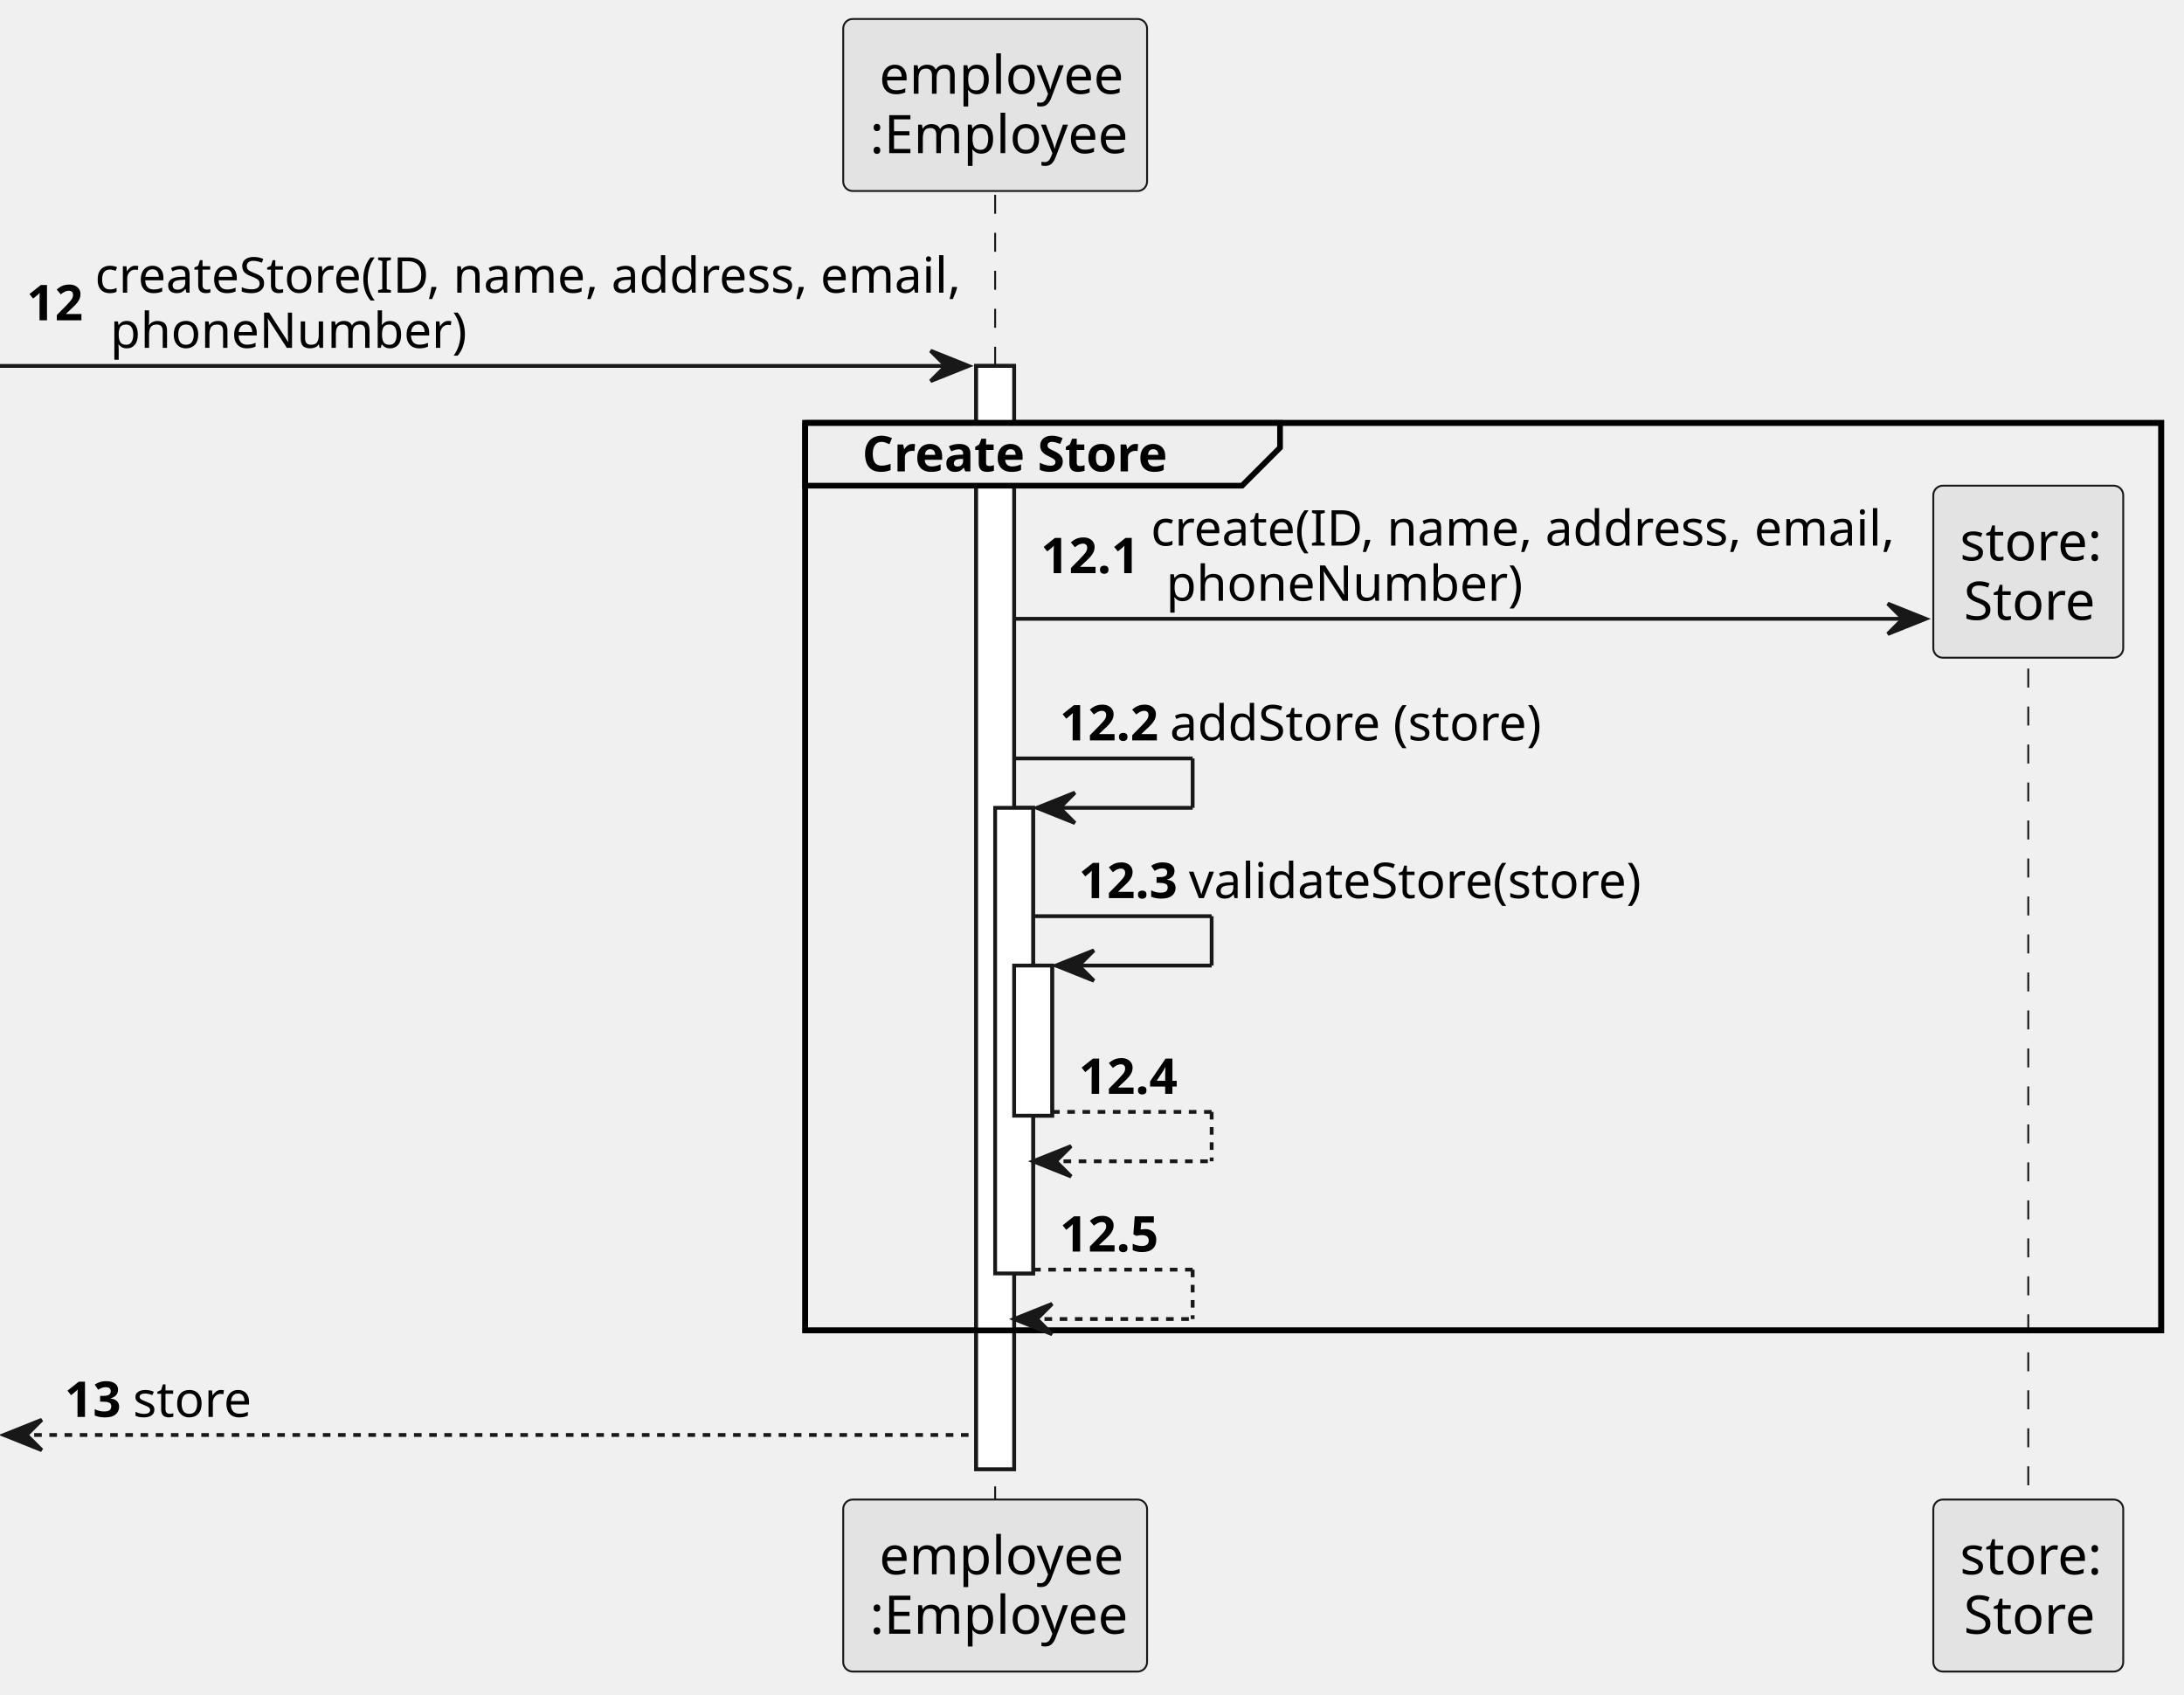
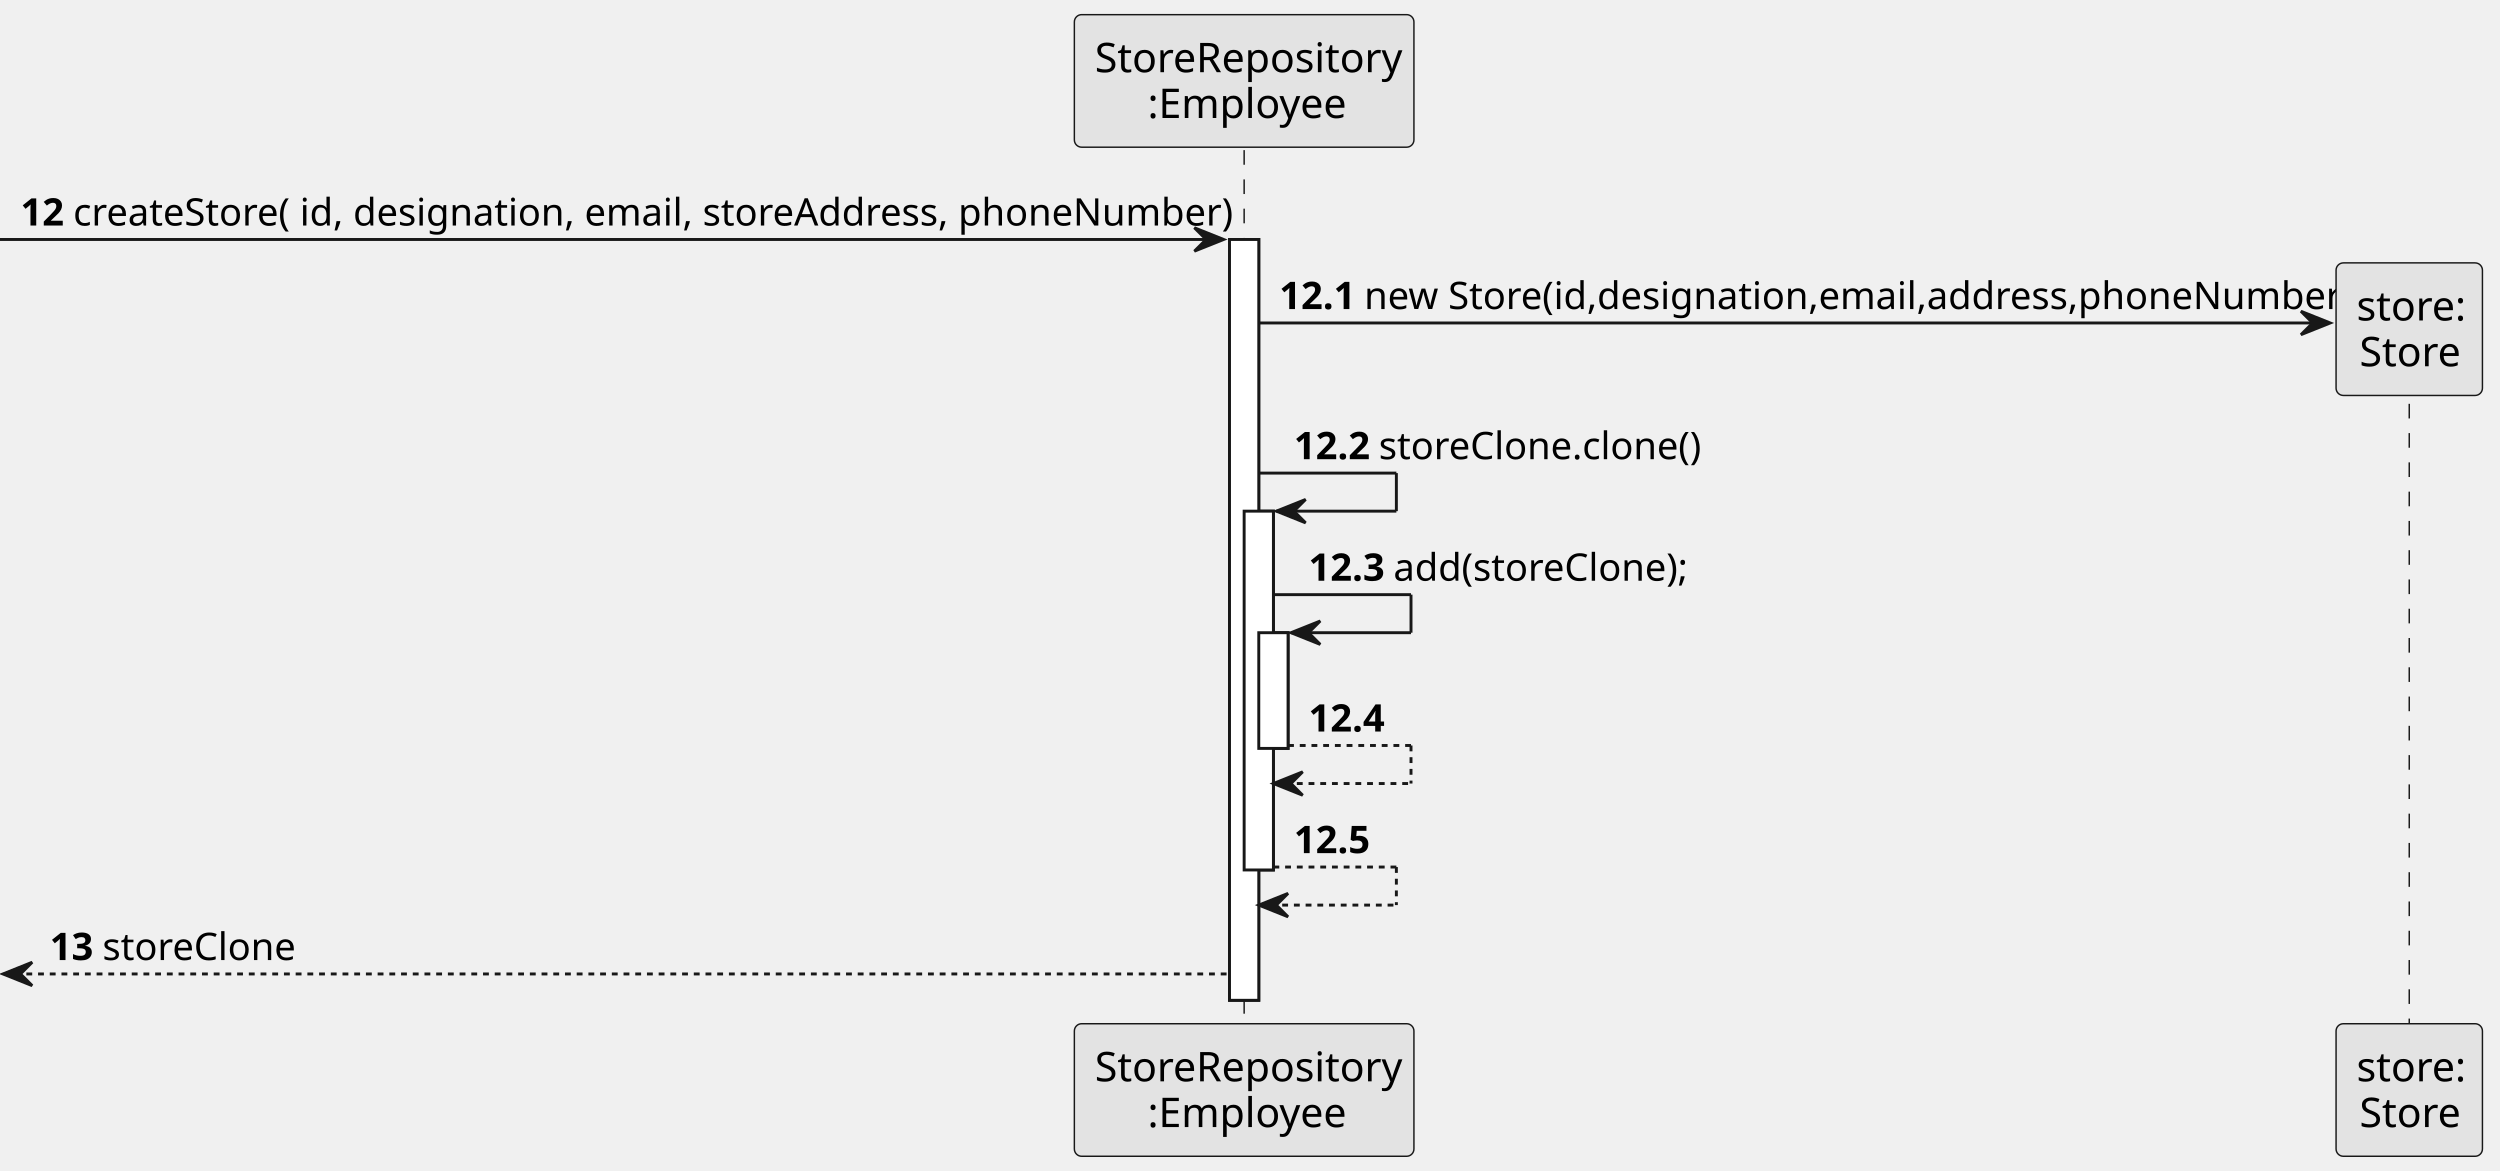
- <svg xmlns="http://www.w3.org/2000/svg" contentStyleType="text/css" height="446px" preserveAspectRatio="none" style="width:575px;height:446px;background:#FFFFFF;" version="1.1" viewBox="0 0 575 446" width="575px" zoomAndPan="magnify">
+ <svg xmlns="http://www.w3.org/2000/svg" contentStyleType="text/css" height="400px" preserveAspectRatio="none" style="width:854px;height:400px;background:#FFFFFF;" version="1.1" viewBox="0 0 854 400" width="854px" zoomAndPan="magnify">
  <defs />
  <g>
-     <rect fill="#FFFFFF" height="290.422" style="stroke:#181818;stroke-width:1.0;" width="10" x="257" y="96.328" />
-     <rect fill="#FFFFFF" height="122.57" style="stroke:#181818;stroke-width:1.0;" width="10" x="262" y="212.656" />
-     <rect fill="#FFFFFF" height="39.523" style="stroke:#181818;stroke-width:1.0;" width="10" x="267" y="254.18" />
-     <rect fill="none" height="238.898" style="stroke:#000000;stroke-width:1.5;" width="357" x="212" y="111.328" />
-     <line style="stroke:#181818;stroke-width:0.5;stroke-dasharray:5.0,5.0;" x1="262" x2="262" y1="51.281" y2="395.75" />
-     <line style="stroke:#181818;stroke-width:0.5;stroke-dasharray:5.0,5.0;" x1="534" x2="534" y1="165.992" y2="395.75" />
-     <rect fill="#E3E3E3" height="45.281" rx="2.5" ry="2.5" style="stroke:#181818;stroke-width:0.5;" width="80" x="222" y="5" />
-     <text fill="#000000" font-family="sans-serif" font-size="14" lengthAdjust="spacing" textLength="61" x="231.5" y="24.674">employee</text>
-     <text fill="#000000" font-family="sans-serif" font-size="14" lengthAdjust="spacing" textLength="66" x="229" y="40.315">:Employee</text>
-     <rect fill="#E3E3E3" height="45.281" rx="2.5" ry="2.5" style="stroke:#181818;stroke-width:0.5;" width="80" x="222" y="394.75" />
-     <text fill="#000000" font-family="sans-serif" font-size="14" lengthAdjust="spacing" textLength="61" x="231.5" y="414.424">employee</text>
-     <text fill="#000000" font-family="sans-serif" font-size="14" lengthAdjust="spacing" textLength="66" x="229" y="430.065">:Employee</text>
-     <rect fill="#E3E3E3" height="45.281" rx="2.5" ry="2.5" style="stroke:#181818;stroke-width:0.5;" width="50" x="509" y="394.75" />
-     <text fill="#000000" font-family="sans-serif" font-size="14" lengthAdjust="spacing" textLength="36" x="516" y="414.424">store:</text>
-     <text fill="#000000" font-family="sans-serif" font-size="14" lengthAdjust="spacing" textLength="34" x="517" y="430.065">Store</text>
-     <rect fill="#FFFFFF" height="290.422" style="stroke:#181818;stroke-width:1.0;" width="10" x="257" y="96.328" />
-     <rect fill="#FFFFFF" height="122.57" style="stroke:#181818;stroke-width:1.0;" width="10" x="262" y="212.656" />
-     <rect fill="#FFFFFF" height="39.523" style="stroke:#181818;stroke-width:1.0;" width="10" x="267" y="254.18" />
-     <polygon fill="#181818" points="245,92.328,255,96.328,245,100.328,249,96.328" style="stroke:#181818;stroke-width:1.0;" />
-     <line style="stroke:#181818;stroke-width:1.0;" x1="0" x2="251" y1="96.328" y2="96.328" />
-     <text fill="#000000" font-family="sans-serif" font-size="13" font-weight="bold" lengthAdjust="spacing" textLength="14" x="7" y="84.311">12</text>
-     <text fill="#000000" font-family="sans-serif" font-size="13" lengthAdjust="spacing" textLength="220" x="25" y="77.05">createStore(ID, name, address, email,</text>
-     <text fill="#000000" font-family="sans-serif" font-size="13" lengthAdjust="spacing" textLength="84" x="29" y="91.573">phoneNumber)</text>
-     <path d="M212,111.328 L337,111.328 L337,117.852 L327,127.852 L212,127.852 L212,111.328 " fill="#EEEEEE" style="stroke:#000000;stroke-width:1.5;" />
-     <rect fill="none" height="238.898" style="stroke:#000000;stroke-width:1.5;" width="357" x="212" y="111.328" />
-     <text fill="#000000" font-family="sans-serif" font-size="13" font-weight="bold" lengthAdjust="spacing" textLength="80" x="227" y="124.097">Create Store</text>
-     <polygon fill="#181818" points="497,158.898,507,162.898,497,166.898,501,162.898" style="stroke:#181818;stroke-width:1.0;" />
-     <line style="stroke:#181818;stroke-width:1.0;" x1="267" x2="503" y1="162.898" y2="162.898" />
-     <text fill="#000000" font-family="sans-serif" font-size="13" font-weight="bold" lengthAdjust="spacing" textLength="25" x="274" y="150.882">12.1</text>
-     <text fill="#000000" font-family="sans-serif" font-size="13" lengthAdjust="spacing" textLength="189" x="303" y="143.62">create(ID, name, address, email,</text>
-     <text fill="#000000" font-family="sans-serif" font-size="13" lengthAdjust="spacing" textLength="84" x="307" y="158.144">phoneNumber)</text>
-     <rect fill="#E3E3E3" height="45.281" rx="2.5" ry="2.5" style="stroke:#181818;stroke-width:0.5;" width="50" x="509" y="127.852" />
-     <text fill="#000000" font-family="sans-serif" font-size="14" lengthAdjust="spacing" textLength="36" x="516" y="147.525">store:</text>
-     <text fill="#000000" font-family="sans-serif" font-size="14" lengthAdjust="spacing" textLength="34" x="517" y="163.166">Store</text>
-     <line style="stroke:#181818;stroke-width:1.0;" x1="267" x2="314" y1="199.656" y2="199.656" />
-     <line style="stroke:#181818;stroke-width:1.0;" x1="314" x2="314" y1="199.656" y2="212.656" />
-     <line style="stroke:#181818;stroke-width:1.0;" x1="273" x2="314" y1="212.656" y2="212.656" />
-     <polygon fill="#181818" points="283,208.656,273,212.656,283,216.656,279,212.656" style="stroke:#181818;stroke-width:1.0;" />
-     <text fill="#000000" font-family="sans-serif" font-size="13" font-weight="bold" lengthAdjust="spacing" textLength="25" x="279" y="194.901">12.2</text>
-     <text fill="#000000" font-family="sans-serif" font-size="13" lengthAdjust="spacing" textLength="93" x="308" y="194.901">addStore (store)</text>
-     <line style="stroke:#181818;stroke-width:1.0;" x1="272" x2="319" y1="241.18" y2="241.18" />
-     <line style="stroke:#181818;stroke-width:1.0;" x1="319" x2="319" y1="241.18" y2="254.18" />
-     <line style="stroke:#181818;stroke-width:1.0;" x1="278" x2="319" y1="254.18" y2="254.18" />
-     <polygon fill="#181818" points="288,250.18,278,254.18,288,258.18,284,254.18" style="stroke:#181818;stroke-width:1.0;" />
-     <text fill="#000000" font-family="sans-serif" font-size="13" font-weight="bold" lengthAdjust="spacing" textLength="25" x="284" y="236.425">12.3</text>
-     <text fill="#000000" font-family="sans-serif" font-size="13" lengthAdjust="spacing" textLength="111" x="313" y="236.425">validateStore(store)</text>
-     <line style="stroke:#181818;stroke-width:1.0;stroke-dasharray:2.0,2.0;" x1="277" x2="319" y1="292.703" y2="292.703" />
-     <line style="stroke:#181818;stroke-width:1.0;stroke-dasharray:2.0,2.0;" x1="319" x2="319" y1="292.703" y2="305.703" />
-     <line style="stroke:#181818;stroke-width:1.0;stroke-dasharray:2.0,2.0;" x1="272" x2="319" y1="305.703" y2="305.703" />
-     <polygon fill="#181818" points="282,301.703,272,305.703,282,309.703,278,305.703" style="stroke:#181818;stroke-width:1.0;" />
-     <text fill="#000000" font-family="sans-serif" font-size="13" font-weight="bold" lengthAdjust="spacing" textLength="25" x="284" y="287.948">12.4</text>
-     <text fill="#000000" font-family="sans-serif" font-size="13" lengthAdjust="spacing" textLength="4" x="313" y="287.948"> </text>
-     <line style="stroke:#181818;stroke-width:1.0;stroke-dasharray:2.0,2.0;" x1="272" x2="314" y1="334.227" y2="334.227" />
-     <line style="stroke:#181818;stroke-width:1.0;stroke-dasharray:2.0,2.0;" x1="314" x2="314" y1="334.227" y2="347.227" />
-     <line style="stroke:#181818;stroke-width:1.0;stroke-dasharray:2.0,2.0;" x1="267" x2="314" y1="347.227" y2="347.227" />
-     <polygon fill="#181818" points="277,343.227,267,347.227,277,351.227,273,347.227" style="stroke:#181818;stroke-width:1.0;" />
-     <text fill="#000000" font-family="sans-serif" font-size="13" font-weight="bold" lengthAdjust="spacing" textLength="25" x="279" y="329.472">12.5</text>
-     <text fill="#000000" font-family="sans-serif" font-size="13" lengthAdjust="spacing" textLength="4" x="308" y="329.472"> </text>
-     <polygon fill="#181818" points="11,373.75,1,377.75,11,381.75,7,377.75" style="stroke:#181818;stroke-width:1.0;" />
-     <line style="stroke:#181818;stroke-width:1.0;stroke-dasharray:2.0,2.0;" x1="5" x2="256" y1="377.75" y2="377.75" />
-     <text fill="#000000" font-family="sans-serif" font-size="13" font-weight="bold" lengthAdjust="spacing" textLength="14" x="17" y="372.995">13</text>
-     <text fill="#000000" font-family="sans-serif" font-size="13" lengthAdjust="spacing" textLength="29" x="35" y="372.995">store</text>
+     <rect fill="#FFFFFF" height="259.898" style="stroke:#181818;stroke-width:1.0;" width="10" x="420" y="81.805" />
+     <rect fill="#FFFFFF" height="122.57" style="stroke:#181818;stroke-width:1.0;" width="10" x="425" y="174.609" />
+     <rect fill="#FFFFFF" height="39.523" style="stroke:#181818;stroke-width:1.0;" width="10" x="430" y="216.133" />
+     <line style="stroke:#181818;stroke-width:0.5;stroke-dasharray:5.0,5.0;" x1="425" x2="425" y1="51.281" y2="350.703" />
+     <line style="stroke:#181818;stroke-width:0.5;stroke-dasharray:5.0,5.0;" x1="823" x2="823" y1="127.945" y2="350.703" />
+     <rect fill="#E3E3E3" height="45.281" rx="2.5" ry="2.5" style="stroke:#181818;stroke-width:0.5;" width="116" x="367" y="5" />
+     <text fill="#000000" font-family="sans-serif" font-size="14" lengthAdjust="spacing" textLength="102" x="374" y="24.674">StoreRepository</text>
+     <text fill="#000000" font-family="sans-serif" font-size="14" lengthAdjust="spacing" textLength="66" x="392" y="40.315">:Employee</text>
+     <rect fill="#E3E3E3" height="45.281" rx="2.5" ry="2.5" style="stroke:#181818;stroke-width:0.5;" width="116" x="367" y="349.703" />
+     <text fill="#000000" font-family="sans-serif" font-size="14" lengthAdjust="spacing" textLength="102" x="374" y="369.377">StoreRepository</text>
+     <text fill="#000000" font-family="sans-serif" font-size="14" lengthAdjust="spacing" textLength="66" x="392" y="385.018">:Employee</text>
+     <rect fill="#E3E3E3" height="45.281" rx="2.5" ry="2.5" style="stroke:#181818;stroke-width:0.5;" width="50" x="798" y="349.703" />
+     <text fill="#000000" font-family="sans-serif" font-size="14" lengthAdjust="spacing" textLength="36" x="805" y="369.377">store:</text>
+     <text fill="#000000" font-family="sans-serif" font-size="14" lengthAdjust="spacing" textLength="34" x="806" y="385.018">Store</text>
+     <rect fill="#FFFFFF" height="259.898" style="stroke:#181818;stroke-width:1.0;" width="10" x="420" y="81.805" />
+     <rect fill="#FFFFFF" height="122.57" style="stroke:#181818;stroke-width:1.0;" width="10" x="425" y="174.609" />
+     <rect fill="#FFFFFF" height="39.523" style="stroke:#181818;stroke-width:1.0;" width="10" x="430" y="216.133" />
+     <polygon fill="#181818" points="408,77.805,418,81.805,408,85.805,412,81.805" style="stroke:#181818;stroke-width:1.0;" />
+     <line style="stroke:#181818;stroke-width:1.0;" x1="0" x2="414" y1="81.805" y2="81.805" />
+     <text fill="#000000" font-family="sans-serif" font-size="13" font-weight="bold" lengthAdjust="spacing" textLength="14" x="7" y="77.05">12</text>
+     <text fill="#000000" font-family="sans-serif" font-size="13" lengthAdjust="spacing" textLength="383" x="25" y="77.05">createStore( id,  designation,  email, storeAddress, phoneNumber)</text>
+     <polygon fill="#181818" points="786,106.328,796,110.328,786,114.328,790,110.328" style="stroke:#181818;stroke-width:1.0;" />
+     <line style="stroke:#181818;stroke-width:1.0;" x1="430" x2="792" y1="110.328" y2="110.328" />
+     <text fill="#000000" font-family="sans-serif" font-size="13" font-weight="bold" lengthAdjust="spacing" textLength="25" x="437" y="105.573">12.1</text>
+     <text fill="#000000" font-family="sans-serif" font-size="13" lengthAdjust="spacing" textLength="315" x="466" y="105.573">new Store(id,designation,email,address,phoneNumber)</text>
+     <rect fill="#E3E3E3" height="45.281" rx="2.5" ry="2.5" style="stroke:#181818;stroke-width:0.5;" width="50" x="798" y="89.805" />
+     <text fill="#000000" font-family="sans-serif" font-size="14" lengthAdjust="spacing" textLength="36" x="805" y="109.478">store:</text>
+     <text fill="#000000" font-family="sans-serif" font-size="14" lengthAdjust="spacing" textLength="34" x="806" y="125.119">Store</text>
+     <line style="stroke:#181818;stroke-width:1.0;" x1="430" x2="477" y1="161.609" y2="161.609" />
+     <line style="stroke:#181818;stroke-width:1.0;" x1="477" x2="477" y1="161.609" y2="174.609" />
+     <line style="stroke:#181818;stroke-width:1.0;" x1="436" x2="477" y1="174.609" y2="174.609" />
+     <polygon fill="#181818" points="446,170.609,436,174.609,446,178.609,442,174.609" style="stroke:#181818;stroke-width:1.0;" />
+     <text fill="#000000" font-family="sans-serif" font-size="13" font-weight="bold" lengthAdjust="spacing" textLength="25" x="442" y="156.855">12.2</text>
+     <text fill="#000000" font-family="sans-serif" font-size="13" lengthAdjust="spacing" textLength="105" x="471" y="156.855">storeClone.clone()</text>
+     <line style="stroke:#181818;stroke-width:1.0;" x1="435" x2="482" y1="203.133" y2="203.133" />
+     <line style="stroke:#181818;stroke-width:1.0;" x1="482" x2="482" y1="203.133" y2="216.133" />
+     <line style="stroke:#181818;stroke-width:1.0;" x1="441" x2="482" y1="216.133" y2="216.133" />
+     <polygon fill="#181818" points="451,212.133,441,216.133,451,220.133,447,216.133" style="stroke:#181818;stroke-width:1.0;" />
+     <text fill="#000000" font-family="sans-serif" font-size="13" font-weight="bold" lengthAdjust="spacing" textLength="25" x="447" y="198.378">12.3</text>
+     <text fill="#000000" font-family="sans-serif" font-size="13" lengthAdjust="spacing" textLength="95" x="476" y="198.378">add(storeClone);</text>
+     <line style="stroke:#181818;stroke-width:1.0;stroke-dasharray:2.0,2.0;" x1="440" x2="482" y1="254.656" y2="254.656" />
+     <line style="stroke:#181818;stroke-width:1.0;stroke-dasharray:2.0,2.0;" x1="482" x2="482" y1="254.656" y2="267.656" />
+     <line style="stroke:#181818;stroke-width:1.0;stroke-dasharray:2.0,2.0;" x1="435" x2="482" y1="267.656" y2="267.656" />
+     <polygon fill="#181818" points="445,263.656,435,267.656,445,271.656,441,267.656" style="stroke:#181818;stroke-width:1.0;" />
+     <text fill="#000000" font-family="sans-serif" font-size="13" font-weight="bold" lengthAdjust="spacing" textLength="25" x="447" y="249.901">12.4</text>
+     <text fill="#000000" font-family="sans-serif" font-size="13" lengthAdjust="spacing" textLength="4" x="476" y="249.901"> </text>
+     <line style="stroke:#181818;stroke-width:1.0;stroke-dasharray:2.0,2.0;" x1="435" x2="477" y1="296.18" y2="296.18" />
+     <line style="stroke:#181818;stroke-width:1.0;stroke-dasharray:2.0,2.0;" x1="477" x2="477" y1="296.18" y2="309.18" />
+     <line style="stroke:#181818;stroke-width:1.0;stroke-dasharray:2.0,2.0;" x1="430" x2="477" y1="309.18" y2="309.18" />
+     <polygon fill="#181818" points="440,305.18,430,309.18,440,313.18,436,309.18" style="stroke:#181818;stroke-width:1.0;" />
+     <text fill="#000000" font-family="sans-serif" font-size="13" font-weight="bold" lengthAdjust="spacing" textLength="25" x="442" y="291.425">12.5</text>
+     <text fill="#000000" font-family="sans-serif" font-size="13" lengthAdjust="spacing" textLength="4" x="471" y="291.425"> </text>
+     <polygon fill="#181818" points="11,328.703,1,332.703,11,336.703,7,332.703" style="stroke:#181818;stroke-width:1.0;" />
+     <line style="stroke:#181818;stroke-width:1.0;stroke-dasharray:2.0,2.0;" x1="5" x2="419" y1="332.703" y2="332.703" />
+     <text fill="#000000" font-family="sans-serif" font-size="13" font-weight="bold" lengthAdjust="spacing" textLength="14" x="17" y="327.948">13</text>
+     <text fill="#000000" font-family="sans-serif" font-size="13" lengthAdjust="spacing" textLength="62" x="35" y="327.948">storeClone</text>
  </g>
</svg>
